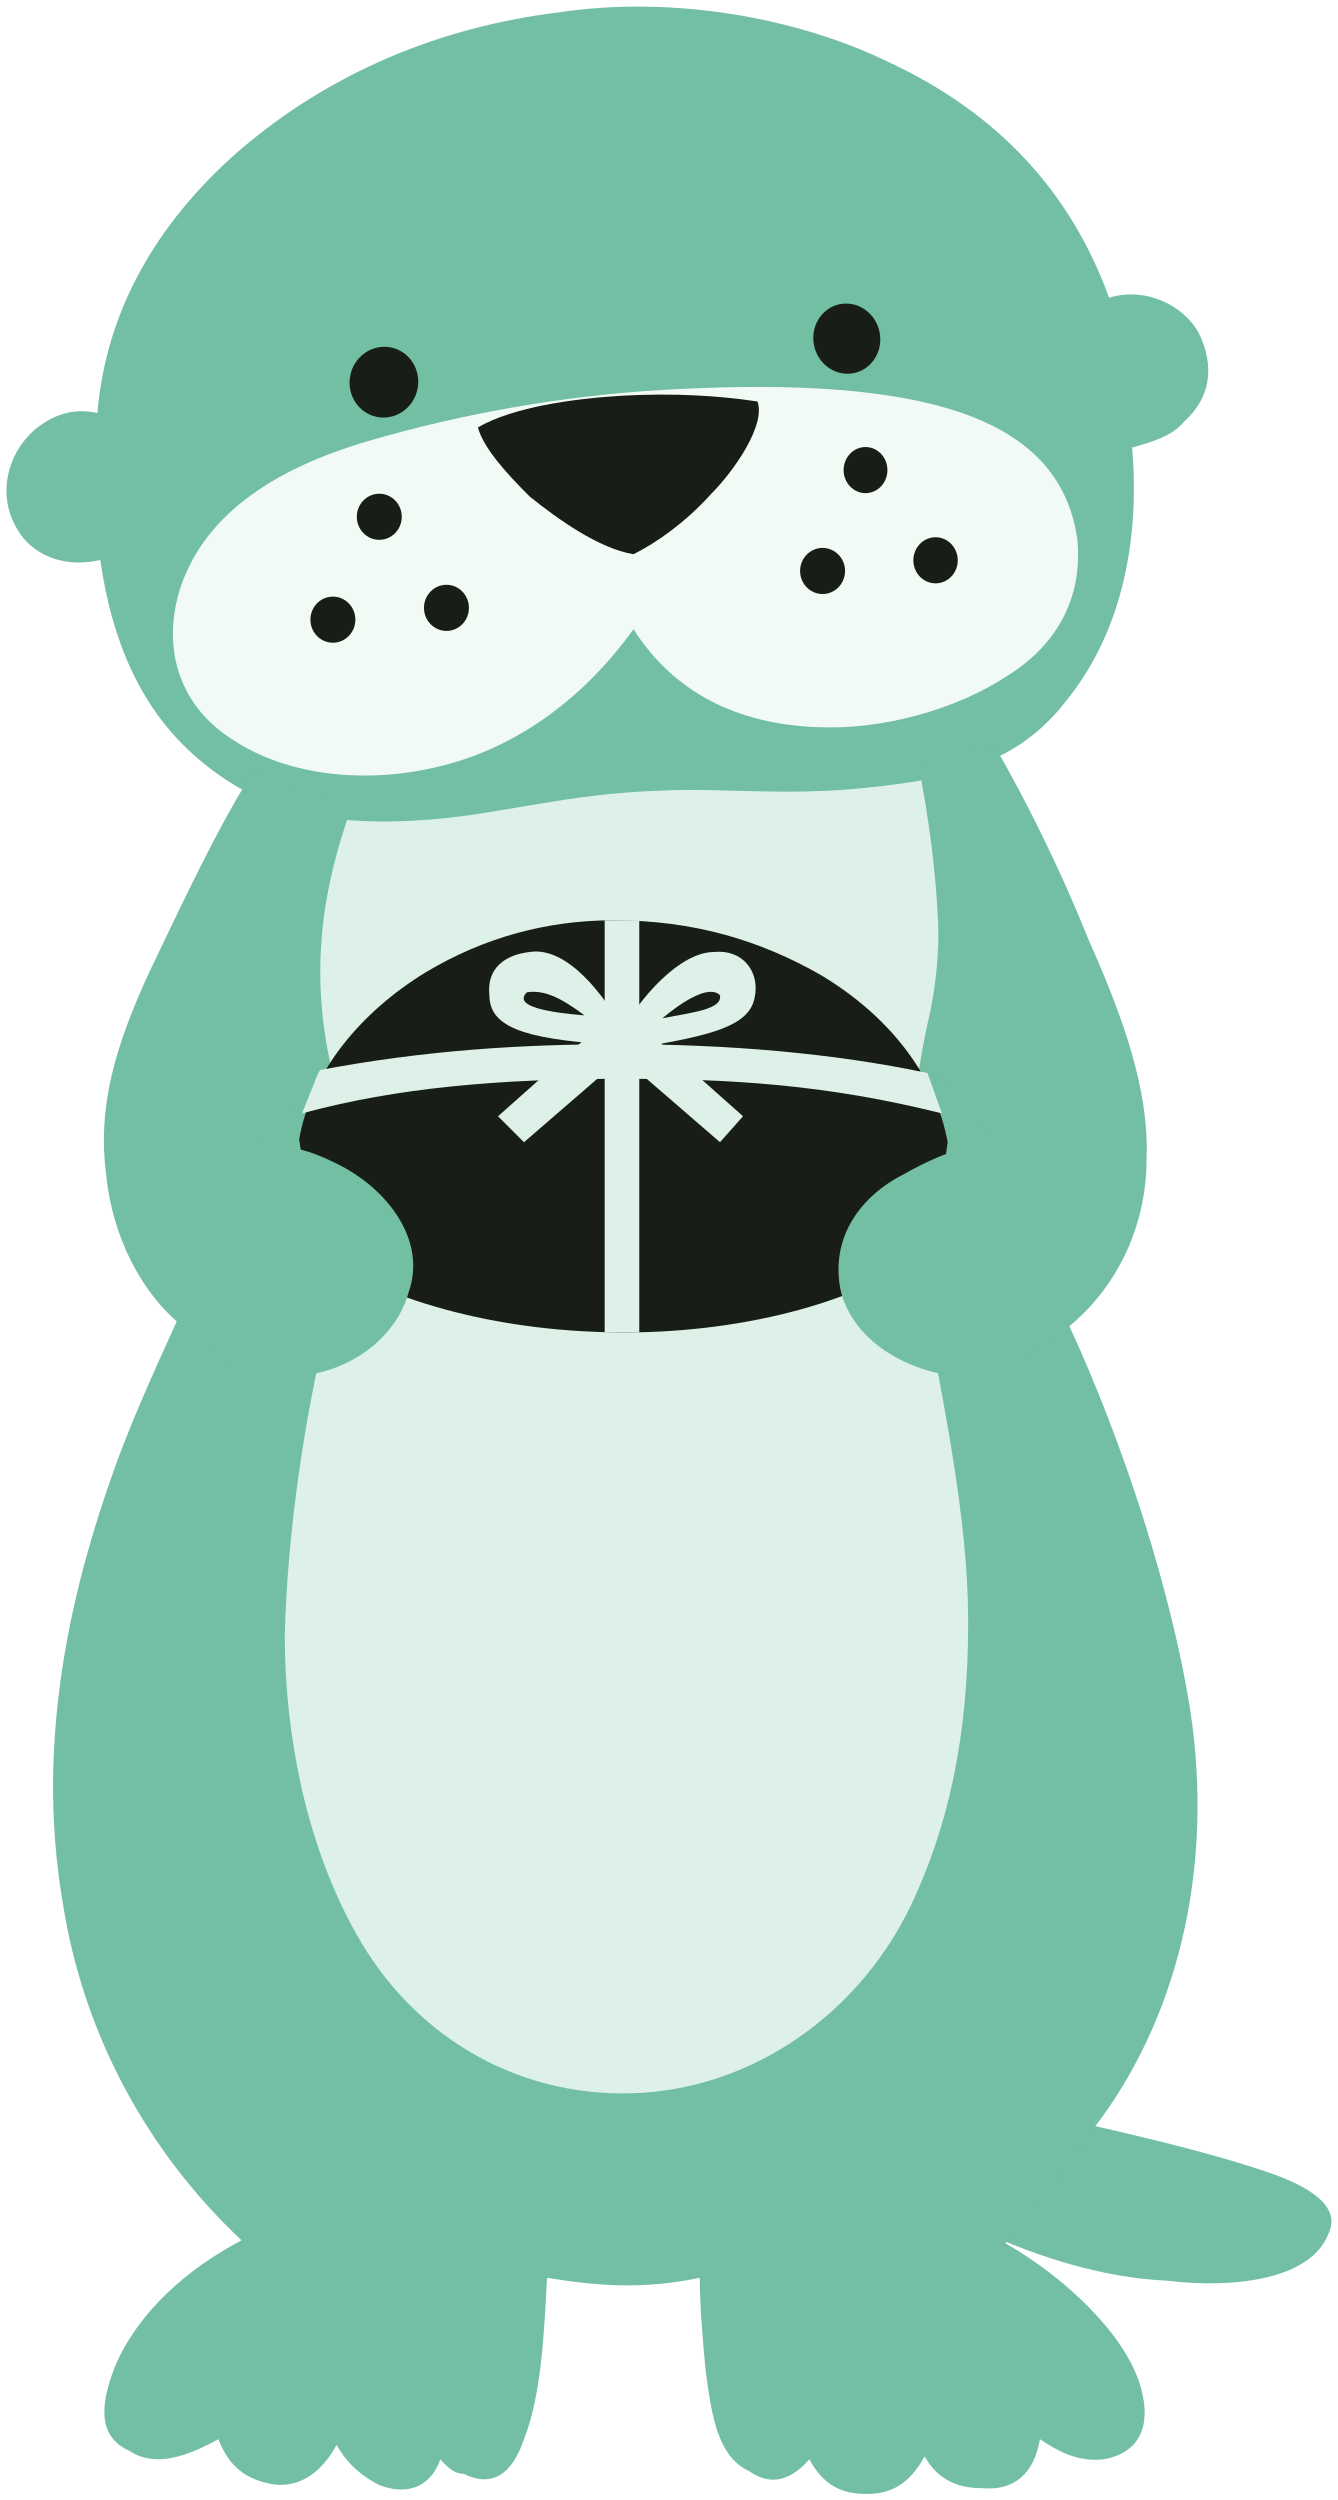
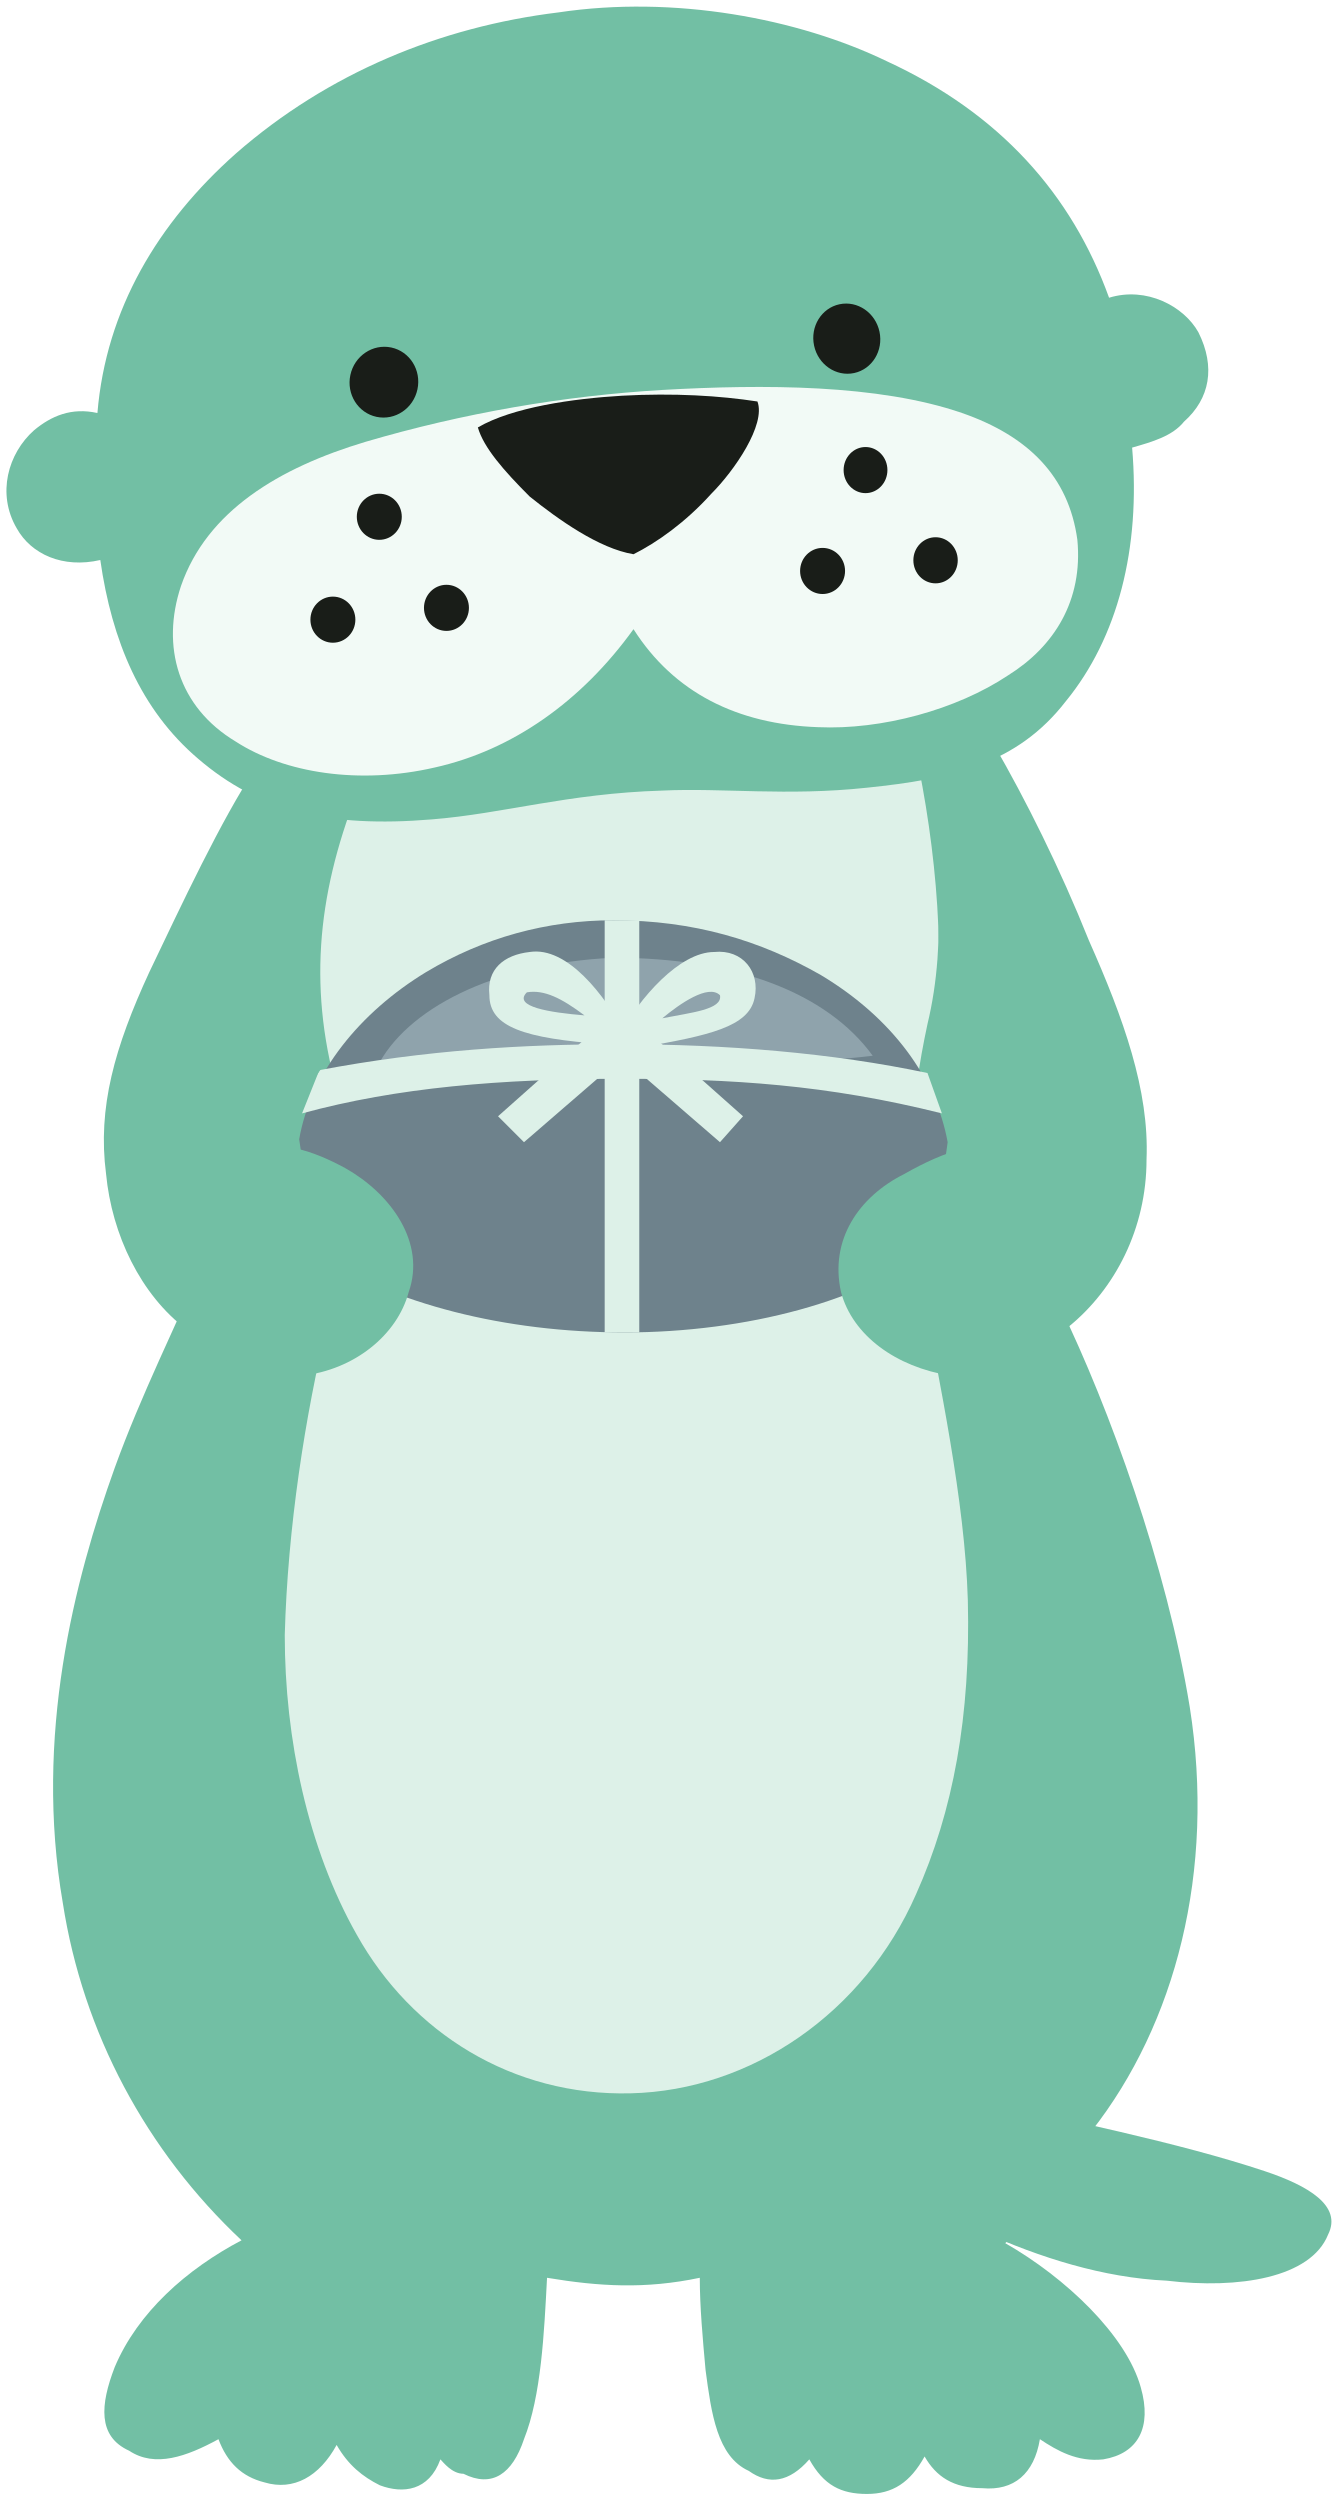
<svg xmlns="http://www.w3.org/2000/svg" viewBox="69.2 69.7 464.2 867.4">
  <g>
    <g>
      <path d="m407 798c31 7 71 15 101 25 15 5 27 12 22 22-6 15-31 19-56 16-22-1-44-8-64-17z" fill="#72BFA4" />
      <path d="m169 315c27-14 201-18 236 1 17 29 28 66 31 106s-7 74 1 101c17 35 37 90 45 139 9 57-5 110-34 147-10 15-21 29-30 39 21 12 42 32 47 50 4 14-1 23-13 25-9 1-16-3-22-7-2 12-9 18-20 17-10 0-16-4-20-11-5 9-11 13-20 13s-15-3-20-12c-7 8-14 9-21 4-11-5-13-20-15-35-1-11-2-22-2-32-19 4-35 3-53 0-1 19-2 41-8 56-4 12-11 17-21 12-4 0-7-4-8-5-4 11-13 12-21 9-6-3-11-7-15-14-6 11-15 16-25 13-8-2-13-7-16-15-11 6-22 10-31 4-11-5-10-16-5-29 8-19 25-34 44-44-33-31-55-72-62-117-10-58 4-112 18-151 9-25 22-51 30-70 9-23 0-47-1-73-2-42 12-87 31-121z" fill="#72BFA4" />
    </g>
    <path d="m193 345c46-1 75-15 115-13 29 0 55 4 79-1 8 32 11 65 4 94-6 28-8 54-2 91 6 33 15 74 16 109 1 40-5 73-18 102-18 41-57 68-99 69-41 1-76-21-95-55-17-30-25-68-25-104 1-37 7-76 15-109 6-26 11-50 4-77-11-37-8-70 6-106z" fill="#DDF1E8" />
    <g>
      <path d="m103 213c3-36 21-66 48-90 32-28 71-44 112-49 40-6 83 2 114 17 39 18 64 46 77 82 13-4 26 3 31 12 6 12 4 23-5 31-4 5-11 7-18 9 3 35-5 66-23 88-17 22-40 27-69 30-28 3-50 0-71 1-33 1-55 8-80 10-36 3-60-3-81-21-20-17-30-41-34-69-13 3-24-2-29-11-7-12-3-26 6-34 6-5 13-8 22-6z" fill="#72BFA4" />
      <path d="m132 273c9-26 34-41 64-50 34-10 69-16 103-18 35-2 75-2 104 8 23 8 37 22 40 44 2 21-8 37-24 47-18 12-44 19-66 18-28-1-50-12-64-34-18 25-42 42-69 48-26 6-52 2-69-9-20-12-26-33-19-54z" fill="#F2FAF6" />
      <g>
        <ellipse transform="rotate(12 202.4 202.3)" cx="202.4" cy="202.3" rx="11.9" ry="12.3" fill="#191D18" />
        <ellipse transform="rotate(-12 363 187.2)" cx="363" cy="187.2" rx="11.6" ry="12.2" fill="#191D18" />
        <path d="m235 218c12-7 33-10 50-11 18-1 34 0 47 2 3 8-8 24-16 32-9 10-19 17-27 21-12-2-26-12-36-20-9-9-16-17-18-24z" fill="#191D18" />
      </g>
      <g>
        <ellipse cx="200.8" cy="249" rx="7.8" ry="8" fill="#191D18" />
        <ellipse cx="184.7" cy="284.7" rx="7.8" ry="8" fill="#191D18" />
        <ellipse cx="224.1" cy="280.6" rx="7.8" ry="8" fill="#191D18" />
        <ellipse cx="369.5" cy="232.8" rx="7.6" ry="8" fill="#191D18" />
        <ellipse cx="354.6" cy="267.8" rx="7.8" ry="8" fill="#191D18" />
        <ellipse cx="393.8" cy="264.1" rx="7.7" ry="8" fill="#191D18" />
      </g>
    </g>
    <g>
-       <path d="m173 465c4-23 21-44 44-58 20-12 42-18 65-18 28 0 51 7 72 19 25 15 40 36 44 58l-5 36c-23 19-65 30-107 30s-80-10-107-27z" fill="#191D18" />
+       <path d="m173 465c4-23 21-44 44-58 20-12 42-18 65-18 28 0 51 7 72 19 25 15 40 36 44 58l-5 36c-23 19-65 30-107 30s-80-10-107-27z" fill="#6E828C" />
+       <path d="M200 440 C210 420 240 404 282 402 C324 402 356 414 372 436 C340 440 240 442 200 440 Z" fill="#8FA3AC" />
      <g>
        <path d="m180 441c37-7 71-9 104-9 37 0 74 3 107 10l5 14c-40-10-73-12-111-12-42 0-78 3-111 12z" fill="#DDF1E8" />
        <path d="m279 389h12v143h-12z" fill="#DDF1E8" />
        <path d="m286 428c-7-13-20-30-33-28-9 1-15 6-14 15 0 11 12 15 40 17l7-4zm-14-6c-8-6-14-9-20-8-5 5 8 7 20 8z" fill-rule="evenodd" fill="#DDF1E8" />
        <path d="m284 429c7-13 21-29 33-29 10-1 16 7 14 16-2 10-16 13-39 17l-8-4zm15-6c10-2 21-3 20-8-4-4-14 3-20 8z" fill-rule="evenodd" fill="#DDF1E8" />
        <path d="m278 425 10 9-37 32-9-9z" fill="#DDF1E8" />
        <path d="m291 425 36 32-8 9-37-32z" fill="#DDF1E8" />
      </g>
    </g>
    <g>
      <path d="m158 336c-12 18-26 48-37 71-12 26-18 47-15 70 2 21 12 42 28 54 10 10 24 18 40 16 18-2 33-14 37-29 6-17-6-34-22-43-11-6-23-10-32-6 9-10 18-20 24-29-4-25-2-55 4-75l6-15z" fill="#72BFA4" />
      <path d="m414 328c11 19 23 43 33 68 12 27 21 52 20 76 0 24-11 45-27 58-11 9-26 19-41 17-19-3-34-14-38-29-4-18 6-33 22-41 14-8 27-12 35-9-8-8-19-20-27-29 7-26 4-68-3-103z" fill="#72BFA4" />
    </g>
  </g>
</svg>
